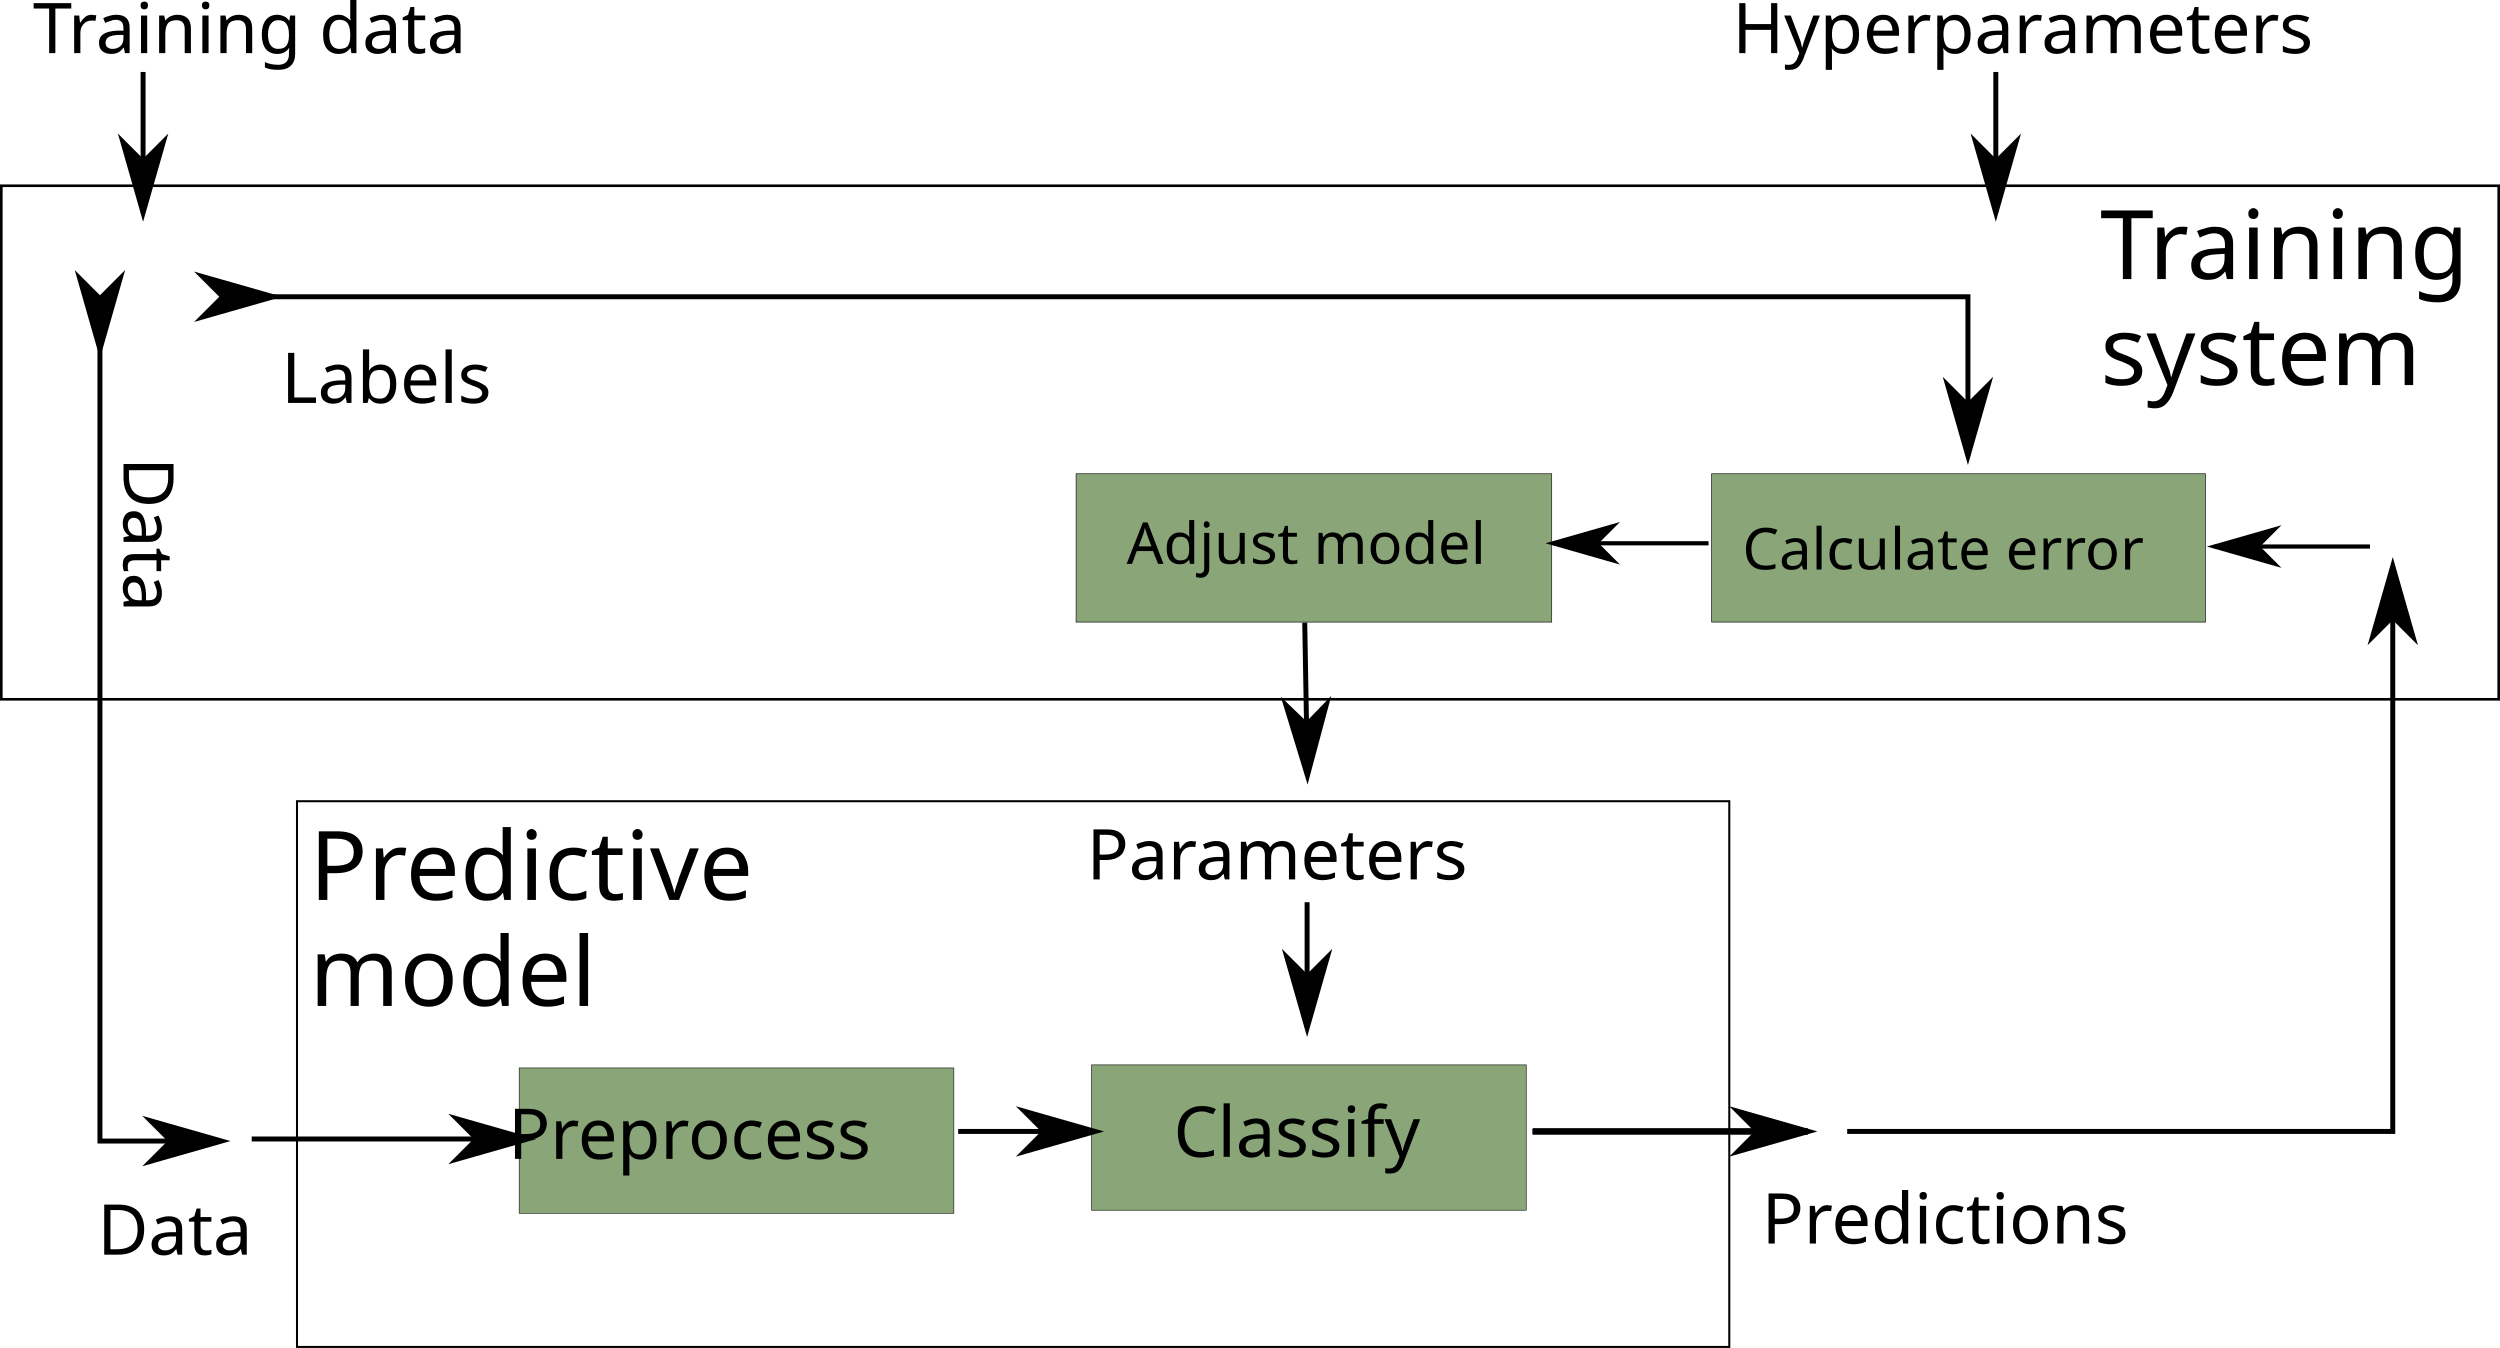
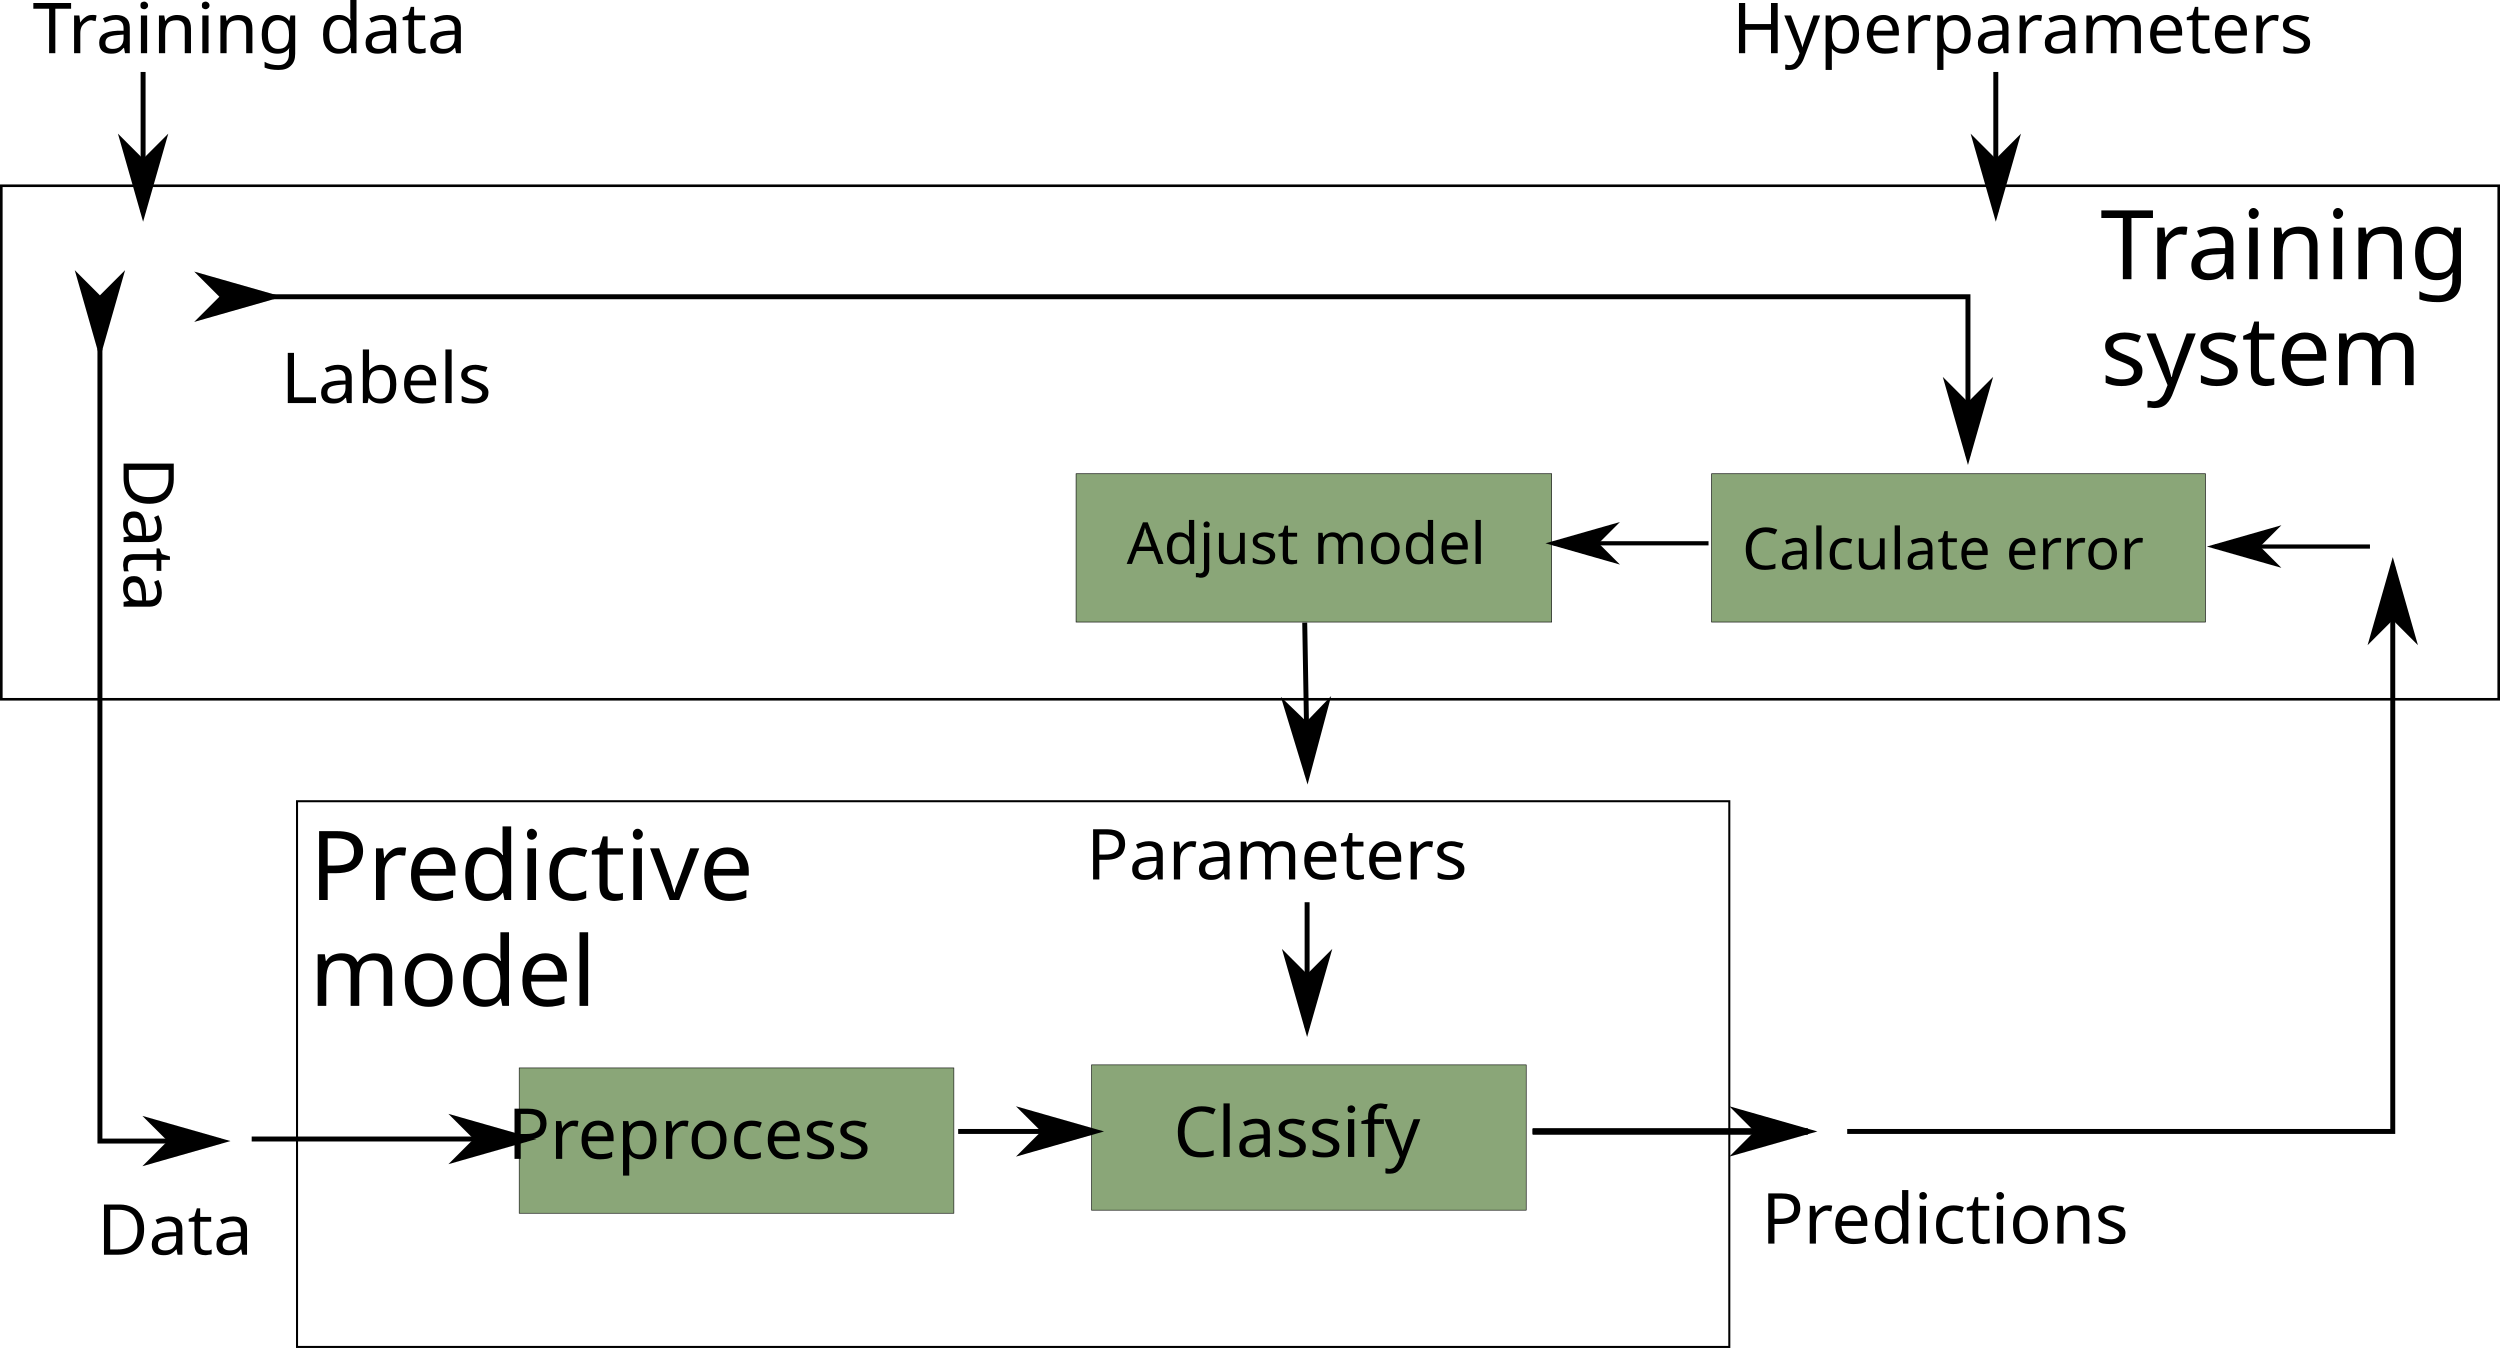
- <svg xmlns="http://www.w3.org/2000/svg" width="100.712mm" height="54.302mm" viewBox="0 0 100.712 54.302" version="1.1" id="svg1981">
+ <svg xmlns="http://www.w3.org/2000/svg" width="81.709mm" height="44.056mm" viewBox="0 0 81.709 44.056" version="1.1" id="svg1981">
  <defs id="defs1975">
    <marker orient="auto" refY="0" refX="0" id="marker13931" style="overflow:visible">
      <path id="path13929" d="M 0,0 5,-5 -12.5,0 5,5 Z" style="fill:#000000;fill-opacity:1;fill-rule:evenodd;stroke:#000000;stroke-width:1pt;stroke-opacity:1" transform="matrix(-0.8,0,0,-0.8,-10,0)" />
    </marker>
    <marker orient="auto" refY="0" refX="0" id="marker11444" style="overflow:visible">
      <path id="path11442" d="M 0,0 5,-5 -12.5,0 5,5 Z" style="fill:#000000;fill-opacity:1;fill-rule:evenodd;stroke:#000000;stroke-width:1pt;stroke-opacity:1" transform="matrix(-0.8,0,0,-0.8,-10,0)" />
    </marker>
    <marker style="overflow:visible" id="marker9706" refX="0" refY="0" orient="auto">
      <path transform="matrix(-0.8,0,0,-0.8,-10,0)" style="fill:#000000;fill-opacity:1;fill-rule:evenodd;stroke:#000000;stroke-width:1pt;stroke-opacity:1" d="M 0,0 5,-5 -12.5,0 5,5 Z" id="path9704" />
    </marker>
    <marker orient="auto" refY="0" refX="0" id="marker7497" style="overflow:visible">
      <path id="path7495" d="M 0,0 5,-5 -12.5,0 5,5 Z" style="fill:#000000;fill-opacity:1;fill-rule:evenodd;stroke:#000000;stroke-width:1pt;stroke-opacity:1" transform="matrix(-0.8,0,0,-0.8,-10,0)" />
    </marker>
    <marker style="overflow:visible" id="marker3238" refX="0" refY="0" orient="auto">
      <path transform="matrix(-0.8,0,0,-0.8,-10,0)" style="fill:#000000;fill-opacity:1;fill-rule:evenodd;stroke:#000000;stroke-width:1pt;stroke-opacity:1" d="M 0,0 5,-5 -12.5,0 5,5 Z" id="path3236" />
    </marker>
    <marker style="overflow:visible" id="marker3176" refX="0" refY="0" orient="auto">
      <path transform="matrix(-0.8,0,0,-0.8,-10,0)" style="fill:#000000;fill-opacity:1;fill-rule:evenodd;stroke:#000000;stroke-width:1pt;stroke-opacity:1" d="M 0,0 5,-5 -12.5,0 5,5 Z" id="path3174" />
    </marker>
    <marker style="overflow:visible" id="marker3154" refX="0" refY="0" orient="auto">
      <path transform="matrix(-0.8,0,0,-0.8,-10,0)" style="fill:#000000;fill-opacity:1;fill-rule:evenodd;stroke:#000000;stroke-width:1pt;stroke-opacity:1" d="M 0,0 5,-5 -12.5,0 5,5 Z" id="path3152" />
    </marker>
    <marker orient="auto" refY="0" refX="0" id="Arrow1Lend" style="overflow:visible">
      <path id="path2873" d="M 0,0 5,-5 -12.5,0 5,5 Z" style="fill:#000000;fill-opacity:1;fill-rule:evenodd;stroke:#000000;stroke-width:1pt;stroke-opacity:1" transform="matrix(-0.8,0,0,-0.8,-10,0)" />
    </marker>
    <marker style="overflow:visible" id="marker3154-1" refX="0" refY="0" orient="auto">
      <path transform="matrix(-0.8,0,0,-0.8,-10,0)" style="fill:#000000;fill-opacity:1;fill-rule:evenodd;stroke:#000000;stroke-width:1pt;stroke-opacity:1" d="M 0,0 5,-5 -12.5,0 5,5 Z" id="path3152-7" />
    </marker>
    <marker style="overflow:visible" id="marker3154-1-9" refX="0" refY="0" orient="auto">
      <path transform="matrix(-0.8,0,0,-0.8,-10,0)" style="fill:#000000;fill-opacity:1;fill-rule:evenodd;stroke:#000000;stroke-width:1pt;stroke-opacity:1" d="M 0,0 5,-5 -12.5,0 5,5 Z" id="path3152-7-1" />
    </marker>
    <marker style="overflow:visible" id="marker3204-4" refX="0" refY="0" orient="auto">
      <path transform="matrix(-0.8,0,0,-0.8,-10,0)" style="fill:#000000;fill-opacity:1;fill-rule:evenodd;stroke:#000000;stroke-width:1pt;stroke-opacity:1" d="M 0,0 5,-5 -12.5,0 5,5 Z" id="path3202-9" />
    </marker>
    <marker style="overflow:visible" id="marker3204-4-9" refX="0" refY="0" orient="auto">
      <path transform="matrix(-0.8,0,0,-0.8,-10,0)" style="fill:#000000;fill-opacity:1;fill-rule:evenodd;stroke:#000000;stroke-width:1pt;stroke-opacity:1" d="M 0,0 5,-5 -12.5,0 5,5 Z" id="path3202-9-9" />
    </marker>
    <marker style="overflow:visible" id="marker3204-4-9-5" refX="0" refY="0" orient="auto">
      <path transform="matrix(-0.8,0,0,-0.8,-10,0)" style="fill:#000000;fill-opacity:1;fill-rule:evenodd;stroke:#000000;stroke-width:1pt;stroke-opacity:1" d="M 0,0 5,-5 -12.5,0 5,5 Z" id="path3202-9-9-9" />
    </marker>
    <marker style="overflow:visible" id="marker3204-4-9-5-5" refX="0" refY="0" orient="auto">
      <path transform="matrix(-0.8,0,0,-0.8,-10,0)" style="fill:#000000;fill-opacity:1;fill-rule:evenodd;stroke:#000000;stroke-width:1pt;stroke-opacity:1" d="M 0,0 5,-5 -12.5,0 5,5 Z" id="path3202-9-9-9-7" />
    </marker>
    <marker style="overflow:visible" id="marker3204-4-9-5-5-8" refX="0" refY="0" orient="auto">
      <path transform="matrix(-0.8,0,0,-0.8,-10,0)" style="fill:#000000;fill-opacity:1;fill-rule:evenodd;stroke:#000000;stroke-width:1pt;stroke-opacity:1" d="M 0,0 5,-5 -12.5,0 5,5 Z" id="path3202-9-9-9-7-1" />
    </marker>
    <marker style="overflow:visible" id="marker3204-4-9-53" refX="0" refY="0" orient="auto">
      <path transform="matrix(-0.8,0,0,-0.8,-10,0)" style="fill:#000000;fill-opacity:1;fill-rule:evenodd;stroke:#000000;stroke-width:1pt;stroke-opacity:1" d="M 0,0 5,-5 -12.5,0 5,5 Z" id="path3202-9-9-4" />
    </marker>
    <marker style="overflow:visible" id="marker3204-4-9-53-0" refX="0" refY="0" orient="auto">
      <path transform="matrix(-0.8,0,0,-0.8,-10,0)" style="fill:#000000;fill-opacity:1;fill-rule:evenodd;stroke:#000000;stroke-width:1pt;stroke-opacity:1" d="M 0,0 5,-5 -12.5,0 5,5 Z" id="path3202-9-9-4-2" />
    </marker>
  </defs>
-   <g id="layer1" transform="translate(-44.47304,-53.71007)">
-     <text xml:space="preserve" style="font-style:normal;font-weight:normal;font-size:2.822px;line-height:6.615px;font-family:sans-serif;letter-spacing:0px;word-spacing:0px;fill:#000000;fill-opacity:1;stroke:none;stroke-width:0.265px;stroke-linecap:butt;stroke-linejoin:miter;stroke-opacity:1" x="114.258" y="55.854" id="text2528-1">
-       <tspan id="tspan2526-0" x="114.258" y="55.854" style="font-size:2.822px;stroke-width:0.265px">Hyperparameters</tspan>
+   <g id="layer1" transform="translate(-44.47304,-53.71008)">
+     <text xml:space="preserve" style="font-style:normal;font-weight:normal;font-size:2.29px;line-height:5.366px;font-family:sans-serif;letter-spacing:0px;word-spacing:0px;fill:#000000;fill-opacity:1;stroke:none;stroke-width:0.215px;stroke-linecap:butt;stroke-linejoin:miter;stroke-opacity:1" x="101.09" y="55.45" id="text2528-1">
+       <tspan id="tspan2526-0" x="101.09" y="55.45" style="font-size:2.29px;stroke-width:0.215px">Hyperparameters</tspan>
    </text>
-     <text id="text2550" y="55.854" x="45.796" style="font-style:normal;font-weight:normal;font-size:2.822px;line-height:6.615px;font-family:sans-serif;letter-spacing:0px;word-spacing:0px;fill:#000000;fill-opacity:1;stroke:none;stroke-width:0.265px;stroke-linecap:butt;stroke-linejoin:miter;stroke-opacity:1" xml:space="preserve">
-       <tspan style="font-size:2.822px;stroke-width:0.265px" y="55.854" x="45.796" id="tspan2548">Training data</tspan>
+     <text id="text2550" y="55.45" x="45.547" style="font-style:normal;font-weight:normal;font-size:2.29px;line-height:5.366px;font-family:sans-serif;letter-spacing:0px;word-spacing:0px;fill:#000000;fill-opacity:1;stroke:none;stroke-width:0.215px;stroke-linecap:butt;stroke-linejoin:miter;stroke-opacity:1" xml:space="preserve">
+       <tspan style="font-size:2.29px;stroke-width:0.215px" y="55.45" x="45.547" id="tspan2548">Training data</tspan>
    </text>
-     <text id="text2550-4-3-9-4" y="69.943" x="55.797" style="font-style:normal;font-weight:normal;font-size:2.822px;line-height:2.117px;font-family:sans-serif;letter-spacing:0px;word-spacing:0px;fill:#000000;fill-opacity:1;stroke:none;stroke-width:0.265px;stroke-linecap:butt;stroke-linejoin:miter;stroke-opacity:1" xml:space="preserve">
-       <tspan style="font-size:2.822px;line-height:2.117px;stroke-width:0.265px" y="69.943" x="55.797" id="tspan2609-0-1">Labels</tspan>
+     <text id="text2550-4-3-9-4" y="66.88" x="53.66" style="font-style:normal;font-weight:normal;font-size:2.29px;line-height:1.717px;font-family:sans-serif;letter-spacing:0px;word-spacing:0px;fill:#000000;fill-opacity:1;stroke:none;stroke-width:0.215px;stroke-linecap:butt;stroke-linejoin:miter;stroke-opacity:1" xml:space="preserve">
+       <tspan style="font-size:2.29px;line-height:1.717px;stroke-width:0.215px" y="66.88" x="53.66" id="tspan2609-0-1">Labels</tspan>
    </text>
-     <rect style="opacity:1;fill:#8aa678;fill-opacity:1;stroke:#000000;stroke-width:0.025;stroke-linecap:butt;stroke-linejoin:miter;stroke-miterlimit:4;stroke-dasharray:none;stroke-dashoffset:0;stroke-opacity:1" id="rect2570-3-0" width="19.161" height="5.975" x="87.823" y="72.796" />
-     <text xml:space="preserve" style="font-style:normal;font-weight:normal;font-size:2.33px;line-height:1.456px;font-family:sans-serif;letter-spacing:0px;word-spacing:0px;fill:#000000;fill-opacity:1;stroke:none;stroke-width:0.058px;stroke-linecap:butt;stroke-linejoin:miter;stroke-opacity:1" x="89.859" y="76.426" id="text3760">
-       <tspan x="89.859" y="76.426" style="stroke-width:0.058px" id="tspan3762">Adjust model</tspan>
+     <rect style="opacity:1;fill:#8aa678;fill-opacity:1;stroke:#000000;stroke-width:0.02;stroke-linecap:butt;stroke-linejoin:miter;stroke-miterlimit:4;stroke-dasharray:none;stroke-dashoffset:0;stroke-opacity:1" id="rect2570-3-0" width="15.545" height="4.847" x="79.643" y="69.194" />
+     <text xml:space="preserve" style="font-style:normal;font-weight:normal;font-size:1.891px;line-height:1.182px;font-family:sans-serif;letter-spacing:0px;word-spacing:0px;fill:#000000;fill-opacity:1;stroke:none;stroke-width:0.047px;stroke-linecap:butt;stroke-linejoin:miter;stroke-opacity:1" x="81.295" y="72.14" id="text3760">
+       <tspan x="81.295" y="72.14" style="stroke-width:0.047px" id="tspan3762">Adjust model</tspan>
    </text>
-     <rect style="opacity:1;fill:#8aa678;fill-opacity:1;stroke:#000000;stroke-width:0.025;stroke-linecap:butt;stroke-linejoin:miter;stroke-miterlimit:4;stroke-dasharray:none;stroke-dashoffset:0;stroke-opacity:1" id="rect2570-3-0-4" width="19.896" height="5.975" x="113.424" y="72.796" />
-     <text xml:space="preserve" style="font-style:normal;font-weight:normal;font-size:2.33px;line-height:1.456px;font-family:sans-serif;letter-spacing:0px;word-spacing:0px;fill:#000000;fill-opacity:1;stroke:none;stroke-width:0.058px;stroke-linecap:butt;stroke-linejoin:miter;stroke-opacity:1" x="114.667" y="76.652" id="text3760-5">
-       <tspan x="114.667" y="76.652" style="stroke-width:0.058px" id="tspan3762-7">Calculate error</tspan>
+     <rect style="opacity:1;fill:#8aa678;fill-opacity:1;stroke:#000000;stroke-width:0.02;stroke-linecap:butt;stroke-linejoin:miter;stroke-miterlimit:4;stroke-dasharray:none;stroke-dashoffset:0;stroke-opacity:1" id="rect2570-3-0-4" width="16.142" height="4.847" x="100.413" y="69.194" />
+     <text xml:space="preserve" style="font-style:normal;font-weight:normal;font-size:1.891px;line-height:1.182px;font-family:sans-serif;letter-spacing:0px;word-spacing:0px;fill:#000000;fill-opacity:1;stroke:none;stroke-width:0.047px;stroke-linecap:butt;stroke-linejoin:miter;stroke-opacity:1" x="101.422" y="72.323" id="text3760-5">
+       <tspan x="101.422" y="72.323" style="stroke-width:0.047px" id="tspan3762-7">Calculate error</tspan>
    </text>
-     <path style="fill:none;fill-rule:evenodd;stroke:#000000;stroke-width:0.2;stroke-linecap:butt;stroke-linejoin:miter;stroke-miterlimit:4;stroke-dasharray:none;stroke-opacity:1;marker-end:url(#marker3204-4-9)" d="m 97.034,78.793 0.108,6.134" id="path2866-2-4" />
-     <path style="fill:none;fill-rule:evenodd;stroke:#000000;stroke-width:0.169px;stroke-linecap:butt;stroke-linejoin:miter;stroke-opacity:1;marker-end:url(#marker3204-4-9-5)" d="m 113.301,75.596 h -6.242" id="path2866-2-4-3" />
-     <path style="fill:none;fill-rule:evenodd;stroke:#000000;stroke-width:0.169px;stroke-linecap:butt;stroke-linejoin:miter;stroke-opacity:1;marker-end:url(#marker3204-4-9-5-5)" d="m 139.947,75.727 h -6.242" id="path2866-2-4-3-0" />
-     <path style="fill:none;fill-rule:evenodd;stroke:#000000;stroke-width:0.2;stroke-linecap:butt;stroke-linejoin:miter;stroke-miterlimit:4;stroke-dasharray:none;stroke-opacity:1;marker-start:url(#marker13931);marker-end:url(#marker7497)" d="m 55.457,65.665 h 68.294 v 6.39" id="path7487" />
-     <rect style="opacity:1;fill:none;fill-opacity:1;stroke:#000000;stroke-width:0.105;stroke-linecap:butt;stroke-linejoin:miter;stroke-miterlimit:4;stroke-dasharray:none;stroke-dashoffset:0;stroke-opacity:1" id="rect2570-3-9" width="100.607" height="20.688" x="44.526" y="61.193" />
-     <text id="text2550-4-7" y="64.955" x="129.087" style="font-style:normal;font-weight:normal;font-size:3.881px;line-height:110%;font-family:sans-serif;letter-spacing:0px;word-spacing:0px;fill:#000000;fill-opacity:1;stroke:none;stroke-width:0.265px;stroke-linecap:butt;stroke-linejoin:miter;stroke-opacity:1" xml:space="preserve">
-       <tspan style="font-size:3.881px;line-height:110%;stroke-width:0.265px" y="64.955" x="129.087" id="tspan5157-2">Training</tspan>
-       <tspan style="font-size:3.881px;line-height:110%;stroke-width:0.265px" y="69.224" x="129.087" id="tspan8746">system</tspan>
+     <path style="fill:none;fill-rule:evenodd;stroke:#000000;stroke-width:0.162;stroke-linecap:butt;stroke-linejoin:miter;stroke-miterlimit:4;stroke-dasharray:none;stroke-opacity:1;marker-end:url(#marker3204-4-9)" d="m 87.116,74.06 0.087,4.977" id="path2866-2-4" />
+     <path style="fill:none;fill-rule:evenodd;stroke:#000000;stroke-width:0.137px;stroke-linecap:butt;stroke-linejoin:miter;stroke-opacity:1;marker-end:url(#marker3204-4-9-5)" d="M 100.314,71.467 H 95.25" id="path2866-2-4-3" />
+     <path style="fill:none;fill-rule:evenodd;stroke:#000000;stroke-width:0.137px;stroke-linecap:butt;stroke-linejoin:miter;stroke-opacity:1;marker-end:url(#marker3204-4-9-5-5)" d="m 121.932,71.573 h -5.064" id="path2866-2-4-3-0" />
+     <path style="fill:none;fill-rule:evenodd;stroke:#000000;stroke-width:0.162;stroke-linecap:butt;stroke-linejoin:miter;stroke-miterlimit:4;stroke-dasharray:none;stroke-opacity:1;marker-start:url(#marker13931);marker-end:url(#marker7497)" d="m 53.385,63.409 h 55.408 v 5.184" id="path7487" />
+     <rect style="opacity:1;fill:none;fill-opacity:1;stroke:#000000;stroke-width:0.085;stroke-linecap:butt;stroke-linejoin:miter;stroke-miterlimit:4;stroke-dasharray:none;stroke-dashoffset:0;stroke-opacity:1" id="rect2570-3-9" width="81.624" height="16.784" x="44.516" y="59.781" />
+     <text id="text2550-4-7" y="62.834" x="113.121" style="font-style:normal;font-weight:normal;font-size:3.148px;line-height:110%;font-family:sans-serif;letter-spacing:0px;word-spacing:0px;fill:#000000;fill-opacity:1;stroke:none;stroke-width:0.215px;stroke-linecap:butt;stroke-linejoin:miter;stroke-opacity:1" xml:space="preserve">
+       <tspan style="font-size:3.148px;line-height:110%;stroke-width:0.215px" y="62.834" x="113.121" id="tspan5157-2">Training</tspan>
+       <tspan style="font-size:3.148px;line-height:110%;stroke-width:0.215px" y="66.297" x="113.121" id="tspan8746">system</tspan>
    </text>
-     <path style="fill:none;fill-rule:evenodd;stroke:#000000;stroke-width:0.2;stroke-linecap:butt;stroke-linejoin:miter;stroke-miterlimit:4;stroke-dasharray:none;stroke-opacity:1;marker-end:url(#marker3204-4-9-53)" d="m 124.874,56.609 v 5.647" id="path2866-2-4-9" />
-     <path style="fill:none;fill-rule:evenodd;stroke:#000000;stroke-width:0.2;stroke-linecap:butt;stroke-linejoin:miter;stroke-miterlimit:4;stroke-dasharray:none;stroke-opacity:1;marker-end:url(#marker3204-4-9-53-0)" d="m 50.237,56.609 v 5.647" id="path2866-2-4-9-0" />
-     <text id="text2550-4" y="89.966" x="56.941" style="font-style:normal;font-weight:normal;font-size:3.881px;line-height:110%;font-family:sans-serif;letter-spacing:0px;word-spacing:0px;fill:#000000;fill-opacity:1;stroke:none;stroke-width:0.265px;stroke-linecap:butt;stroke-linejoin:miter;stroke-opacity:1" xml:space="preserve">
-       <tspan style="font-size:3.881px;line-height:110%;stroke-width:0.265px" y="89.966" x="56.941" id="tspan2548-3">Predictive</tspan>
-       <tspan style="font-size:3.881px;line-height:110%;stroke-width:0.265px" y="94.234" x="56.941" id="tspan5157">model</tspan>
+     <path style="fill:none;fill-rule:evenodd;stroke:#000000;stroke-width:0.162;stroke-linecap:butt;stroke-linejoin:miter;stroke-miterlimit:4;stroke-dasharray:none;stroke-opacity:1;marker-end:url(#marker3204-4-9-53)" d="m 109.703,56.062 v 4.581" id="path2866-2-4-9" />
+     <path style="fill:none;fill-rule:evenodd;stroke:#000000;stroke-width:0.162;stroke-linecap:butt;stroke-linejoin:miter;stroke-miterlimit:4;stroke-dasharray:none;stroke-opacity:1;marker-end:url(#marker3204-4-9-53-0)" d="m 49.15,56.062 v 4.581" id="path2866-2-4-9-0" />
+     <text id="text2550-4" y="83.125" x="54.589" style="font-style:normal;font-weight:normal;font-size:3.148px;line-height:110%;font-family:sans-serif;letter-spacing:0px;word-spacing:0px;fill:#000000;fill-opacity:1;stroke:none;stroke-width:0.215px;stroke-linecap:butt;stroke-linejoin:miter;stroke-opacity:1" xml:space="preserve">
+       <tspan style="font-size:3.148px;line-height:110%;stroke-width:0.215px" y="83.125" x="54.589" id="tspan2548-3">Predictive</tspan>
+       <tspan style="font-size:3.148px;line-height:110%;stroke-width:0.215px" y="86.588" x="54.589" id="tspan5157">model</tspan>
    </text>
-     <rect style="opacity:1;fill:#8aa678;fill-opacity:1;stroke:#000000;stroke-width:0.023;stroke-linecap:butt;stroke-linejoin:miter;stroke-miterlimit:4;stroke-dasharray:none;stroke-dashoffset:0;stroke-opacity:1" id="rect2570-3-0-8-4" width="17.511" height="5.854" x="88.446" y="96.609" />
-     <rect style="opacity:1;fill:none;fill-opacity:1;stroke:#000000;stroke-width:0.082;stroke-linecap:butt;stroke-linejoin:miter;stroke-miterlimit:4;stroke-dasharray:none;stroke-dashoffset:0;stroke-opacity:1" id="rect2570-3" width="57.699" height="21.984" x="56.438" y="85.987" />
-     <text id="text2550-4-3-7-2" y="100.314" x="91.749" style="font-style:normal;font-weight:normal;font-size:2.822px;line-height:2.117px;font-family:sans-serif;letter-spacing:0px;word-spacing:0px;fill:#000000;fill-opacity:1;stroke:none;stroke-width:0.265px;stroke-linecap:butt;stroke-linejoin:miter;stroke-opacity:1" xml:space="preserve">
-       <tspan style="font-size:2.822px;line-height:2.117px;stroke-width:0.265px" y="100.314" x="91.749" id="tspan2609-2-6">Classify</tspan>
+     <rect style="opacity:1;fill:#8aa678;fill-opacity:1;stroke:#000000;stroke-width:0.019;stroke-linecap:butt;stroke-linejoin:miter;stroke-miterlimit:4;stroke-dasharray:none;stroke-dashoffset:0;stroke-opacity:1" id="rect2570-3-0-8-4" width="14.207" height="4.749" x="80.148" y="88.514" />
+     <rect style="opacity:1;fill:none;fill-opacity:1;stroke:#000000;stroke-width:0.067;stroke-linecap:butt;stroke-linejoin:miter;stroke-miterlimit:4;stroke-dasharray:none;stroke-dashoffset:0;stroke-opacity:1" id="rect2570-3" width="46.812" height="17.836" x="54.181" y="79.897" />
+     <text id="text2550-4-3-7-2" y="91.521" x="82.829" style="font-style:normal;font-weight:normal;font-size:2.29px;line-height:1.717px;font-family:sans-serif;letter-spacing:0px;word-spacing:0px;fill:#000000;fill-opacity:1;stroke:none;stroke-width:0.215px;stroke-linecap:butt;stroke-linejoin:miter;stroke-opacity:1" xml:space="preserve">
+       <tspan style="font-size:2.29px;line-height:1.717px;stroke-width:0.215px" y="91.521" x="82.829" id="tspan2609-2-6">Classify</tspan>
    </text>
-     <rect style="opacity:1;fill:#8aa678;fill-opacity:1;stroke:#000000;stroke-width:0.023;stroke-linecap:butt;stroke-linejoin:miter;stroke-miterlimit:4;stroke-dasharray:none;stroke-dashoffset:0;stroke-opacity:1" id="rect2570-3-0-3" width="17.511" height="5.854" x="65.388" y="96.732" />
-     <text id="text2550-4-3-5" y="100.394" x="74.075" style="font-style:normal;font-weight:normal;font-size:2.822px;line-height:2.117px;font-family:sans-serif;text-align:center;letter-spacing:0px;word-spacing:0px;text-anchor:middle;fill:#000000;fill-opacity:1;stroke:none;stroke-width:0.265px;stroke-linecap:butt;stroke-linejoin:miter;stroke-opacity:1" xml:space="preserve">
-       <tspan style="font-size:2.822px;line-height:2.117px;text-align:center;text-anchor:middle;stroke-width:0.265px" y="100.394" x="74.075" id="tspan2609-7">Preprocess</tspan>
+     <rect style="opacity:1;fill:#8aa678;fill-opacity:1;stroke:#000000;stroke-width:0.019;stroke-linecap:butt;stroke-linejoin:miter;stroke-miterlimit:4;stroke-dasharray:none;stroke-dashoffset:0;stroke-opacity:1" id="rect2570-3-0-3" width="14.207" height="4.749" x="61.442" y="88.614" />
+     <text id="text2550-4-3-5" y="91.585" x="68.489" style="font-style:normal;font-weight:normal;font-size:2.29px;line-height:1.717px;font-family:sans-serif;text-align:center;letter-spacing:0px;word-spacing:0px;text-anchor:middle;fill:#000000;fill-opacity:1;stroke:none;stroke-width:0.215px;stroke-linecap:butt;stroke-linejoin:miter;stroke-opacity:1" xml:space="preserve">
+       <tspan style="font-size:2.29px;line-height:1.717px;text-align:center;text-anchor:middle;stroke-width:0.215px" y="91.585" x="68.489" id="tspan2609-7">Preprocess</tspan>
    </text>
-     <text id="text2550-4-3-9-0" y="104.256" x="48.39" style="font-style:normal;font-weight:normal;font-size:2.822px;line-height:2.117px;font-family:sans-serif;letter-spacing:0px;word-spacing:0px;fill:#000000;fill-opacity:1;stroke:none;stroke-width:0.265px;stroke-linecap:butt;stroke-linejoin:miter;stroke-opacity:1" xml:space="preserve">
-       <tspan style="font-size:2.822px;line-height:2.117px;stroke-width:0.265px" y="104.256" x="48.39" id="tspan2609-0-4">Data</tspan>
+     <text id="text2550-4-3-9-0" y="94.719" x="47.651" style="font-style:normal;font-weight:normal;font-size:2.29px;line-height:1.717px;font-family:sans-serif;letter-spacing:0px;word-spacing:0px;fill:#000000;fill-opacity:1;stroke:none;stroke-width:0.215px;stroke-linecap:butt;stroke-linejoin:miter;stroke-opacity:1" xml:space="preserve">
+       <tspan style="font-size:2.29px;line-height:1.717px;stroke-width:0.215px" y="94.719" x="47.651" id="tspan2609-0-4">Data</tspan>
    </text>
-     <text id="text2550-4-3-9-0-8" y="103.805" x="115.439" style="font-style:normal;font-weight:normal;font-size:2.822px;line-height:2.117px;font-family:sans-serif;letter-spacing:0px;word-spacing:0px;fill:#000000;fill-opacity:1;stroke:none;stroke-width:0.265px;stroke-linecap:butt;stroke-linejoin:miter;stroke-opacity:1" xml:space="preserve">
-       <tspan style="font-size:2.822px;line-height:2.117px;stroke-width:0.265px" y="103.805" x="115.439" id="tspan2609-0-4-7">Predictions</tspan>
+     <text id="text2550-4-3-9-0-8" y="94.353" x="102.048" style="font-style:normal;font-weight:normal;font-size:2.29px;line-height:1.717px;font-family:sans-serif;letter-spacing:0px;word-spacing:0px;fill:#000000;fill-opacity:1;stroke:none;stroke-width:0.215px;stroke-linecap:butt;stroke-linejoin:miter;stroke-opacity:1" xml:space="preserve">
+       <tspan style="font-size:2.29px;line-height:1.717px;stroke-width:0.215px" y="94.353" x="102.048" id="tspan2609-0-4-7">Predictions</tspan>
    </text>
-     <text id="text2550-4-3-7-2-6" y="89.137" x="97.747" style="font-style:normal;font-weight:normal;font-size:2.822px;line-height:2.117px;font-family:sans-serif;text-align:center;letter-spacing:0px;word-spacing:0px;text-anchor:middle;fill:#000000;fill-opacity:1;stroke:none;stroke-width:0.265px;stroke-linecap:butt;stroke-linejoin:miter;stroke-opacity:1" xml:space="preserve">
-       <tspan style="font-size:2.822px;line-height:2.117px;text-align:center;text-anchor:middle;stroke-width:0.265px" y="89.137" x="97.747" id="tspan2835">Parameters</tspan>
+     <text id="text2550-4-3-7-2-6" y="82.453" x="87.695" style="font-style:normal;font-weight:normal;font-size:2.29px;line-height:1.717px;font-family:sans-serif;text-align:center;letter-spacing:0px;word-spacing:0px;text-anchor:middle;fill:#000000;fill-opacity:1;stroke:none;stroke-width:0.215px;stroke-linecap:butt;stroke-linejoin:miter;stroke-opacity:1" xml:space="preserve">
+       <tspan style="font-size:2.29px;line-height:1.717px;text-align:center;text-anchor:middle;stroke-width:0.215px" y="82.453" x="87.695" id="tspan2835">Parameters</tspan>
    </text>
-     <path style="fill:none;fill-rule:evenodd;stroke:#000000;stroke-width:0.2;stroke-linecap:butt;stroke-linejoin:miter;stroke-miterlimit:4;stroke-dasharray:none;stroke-opacity:1;marker-end:url(#marker3238)" d="m 54.613,99.594 h 11.086" id="path2852" />
-     <path id="path2854" d="M 106.214,99.29 H 117.3" style="fill:none;fill-rule:evenodd;stroke:#000000;stroke-width:0.265px;stroke-linecap:butt;stroke-linejoin:miter;stroke-opacity:1" />
-     <path style="fill:none;fill-rule:evenodd;stroke:#000000;stroke-width:0.2;stroke-linecap:butt;stroke-linejoin:miter;stroke-miterlimit:4;stroke-dasharray:none;stroke-opacity:1;marker-end:url(#marker3154)" d="M 106.214,99.29 H 117.3" id="path2856" />
-     <path id="path2864" d="m 83.073,99.29 h 5.489" style="fill:none;fill-rule:evenodd;stroke:#000000;stroke-width:0.2;stroke-linecap:butt;stroke-linejoin:miter;stroke-miterlimit:4;stroke-dasharray:none;stroke-opacity:1;marker-end:url(#Arrow1Lend)" />
-     <path style="fill:none;fill-rule:evenodd;stroke:#000000;stroke-width:0.2;stroke-linecap:butt;stroke-linejoin:miter;stroke-miterlimit:4;stroke-dasharray:none;stroke-opacity:1;marker-end:url(#marker3204-4)" d="m 97.129,90.056 v 5.042" id="path2866-2" />
-     <path style="fill:none;fill-rule:evenodd;stroke:#000000;stroke-width:0.2;stroke-linecap:butt;stroke-linejoin:miter;stroke-miterlimit:4;stroke-dasharray:none;stroke-opacity:1;marker-end:url(#marker9706)" d="m 118.887,99.29 h 21.978 V 76.539" id="path9696" />
-     <path style="fill:none;fill-rule:evenodd;stroke:#000000;stroke-width:0.2;stroke-linecap:butt;stroke-linejoin:miter;stroke-miterlimit:4;stroke-dasharray:none;stroke-opacity:1;marker-start:url(#marker11444);marker-end:url(#marker11444)" d="m 48.499,67.755 v 31.922 h 4.871" id="path11434" />
-     <text xml:space="preserve" style="font-style:normal;font-weight:normal;font-size:2.822px;line-height:2.117px;font-family:sans-serif;letter-spacing:0px;word-spacing:0px;fill:#000000;fill-opacity:1;stroke:none;stroke-width:0.265px;stroke-linecap:butt;stroke-linejoin:miter;stroke-opacity:1" x="72.12" y="-49.45" id="text11796" transform="rotate(90)">
-       <tspan id="tspan11794" x="72.12" y="-49.45" style="font-size:2.822px;line-height:2.117px;stroke-width:0.265px">Data</tspan>
+     <path style="fill:none;fill-rule:evenodd;stroke:#000000;stroke-width:0.162;stroke-linecap:butt;stroke-linejoin:miter;stroke-miterlimit:4;stroke-dasharray:none;stroke-opacity:1;marker-end:url(#marker3238)" d="m 52.699,90.937 h 8.994" id="path2852" />
+     <path id="path2854" d="m 94.564,90.69 h 8.994" style="fill:none;fill-rule:evenodd;stroke:#000000;stroke-width:0.215px;stroke-linecap:butt;stroke-linejoin:miter;stroke-opacity:1" />
+     <path style="fill:none;fill-rule:evenodd;stroke:#000000;stroke-width:0.162;stroke-linecap:butt;stroke-linejoin:miter;stroke-miterlimit:4;stroke-dasharray:none;stroke-opacity:1;marker-end:url(#marker3154)" d="m 94.564,90.69 h 8.994" id="path2856" />
+     <path id="path2864" d="m 75.789,90.69 h 4.454" style="fill:none;fill-rule:evenodd;stroke:#000000;stroke-width:0.162;stroke-linecap:butt;stroke-linejoin:miter;stroke-miterlimit:4;stroke-dasharray:none;stroke-opacity:1;marker-end:url(#Arrow1Lend)" />
+     <path style="fill:none;fill-rule:evenodd;stroke:#000000;stroke-width:0.162;stroke-linecap:butt;stroke-linejoin:miter;stroke-miterlimit:4;stroke-dasharray:none;stroke-opacity:1;marker-end:url(#marker3204-4)" d="m 87.194,83.198 v 4.091" id="path2866-2" />
+     <path style="fill:none;fill-rule:evenodd;stroke:#000000;stroke-width:0.162;stroke-linecap:butt;stroke-linejoin:miter;stroke-miterlimit:4;stroke-dasharray:none;stroke-opacity:1;marker-end:url(#marker9706)" d="m 104.846,90.69 h 17.831 V 72.232" id="path9696" />
+     <path style="fill:none;fill-rule:evenodd;stroke:#000000;stroke-width:0.162;stroke-linecap:butt;stroke-linejoin:miter;stroke-miterlimit:4;stroke-dasharray:none;stroke-opacity:1;marker-start:url(#marker11444);marker-end:url(#marker11444)" d="m 47.739,65.105 v 25.899 h 3.952" id="path11434" />
+     <text xml:space="preserve" style="font-style:normal;font-weight:normal;font-size:2.29px;line-height:1.717px;font-family:sans-serif;letter-spacing:0px;word-spacing:0px;fill:#000000;fill-opacity:1;stroke:none;stroke-width:0.215px;stroke-linecap:butt;stroke-linejoin:miter;stroke-opacity:1" x="68.646" y="-48.511" id="text11796" transform="rotate(90)">
+       <tspan id="tspan11794" x="68.646" y="-48.511" style="font-size:2.29px;line-height:1.717px;stroke-width:0.215px">Data</tspan>
    </text>
  </g>
</svg>
